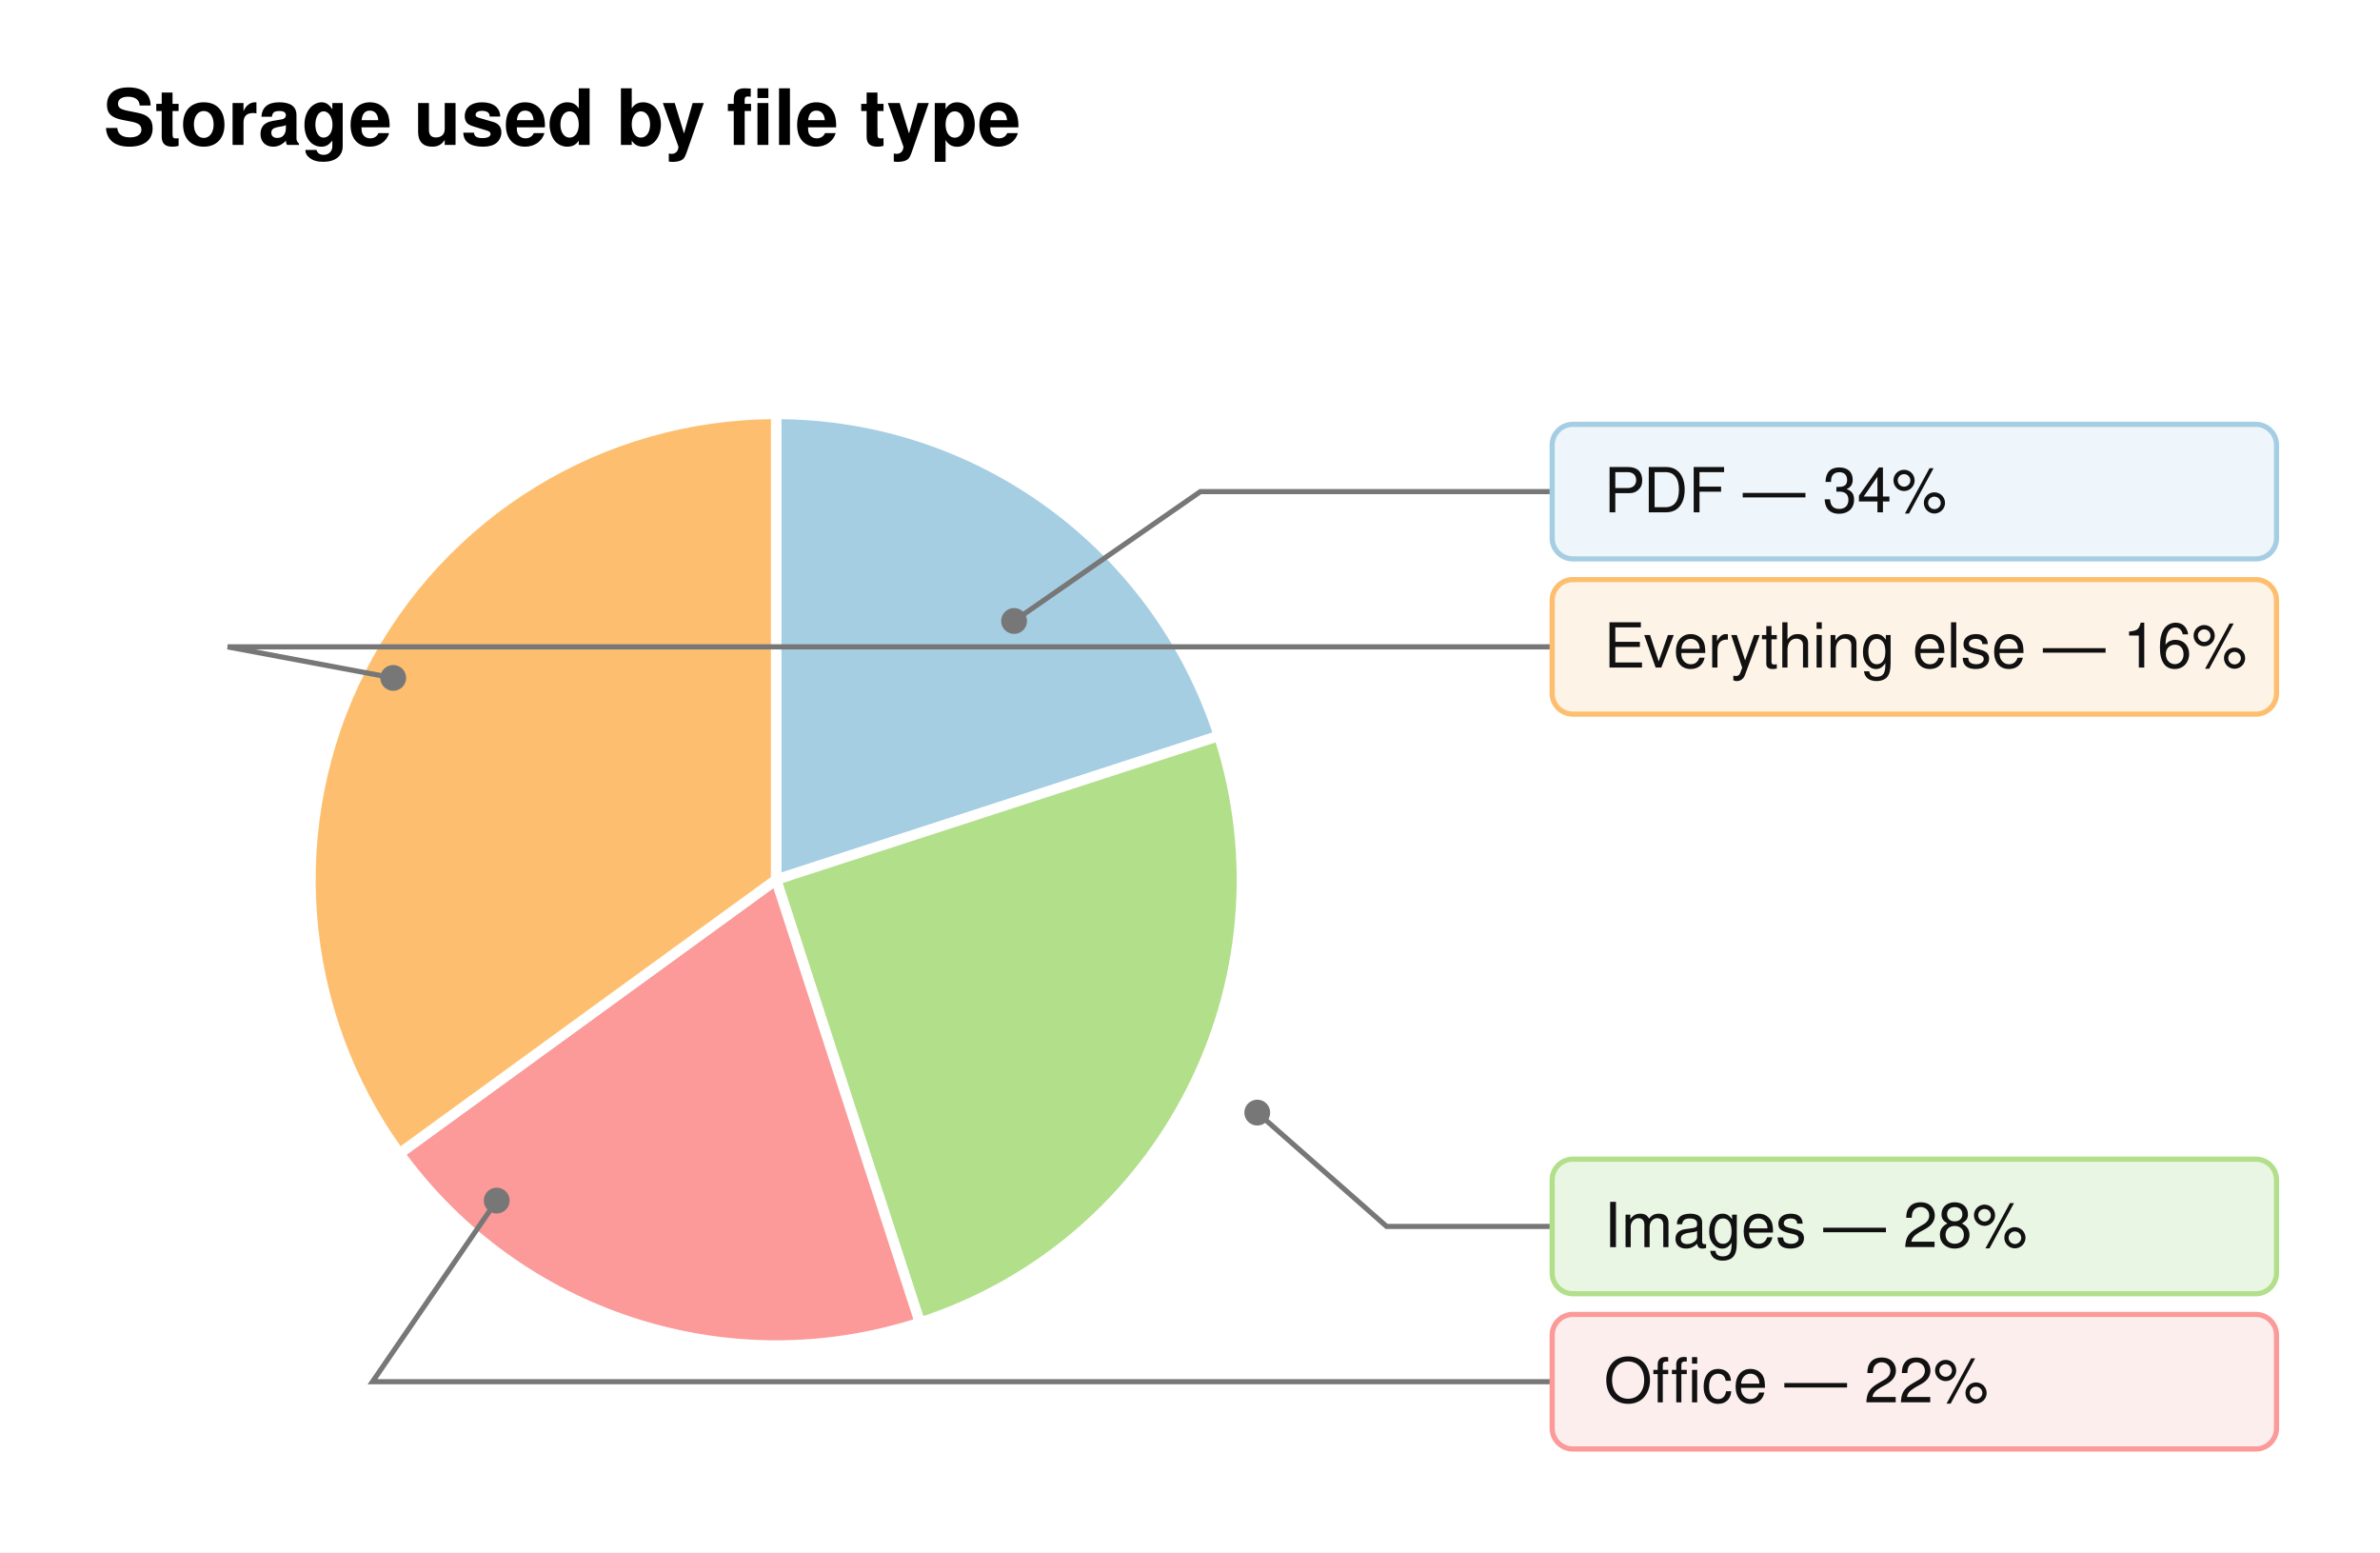
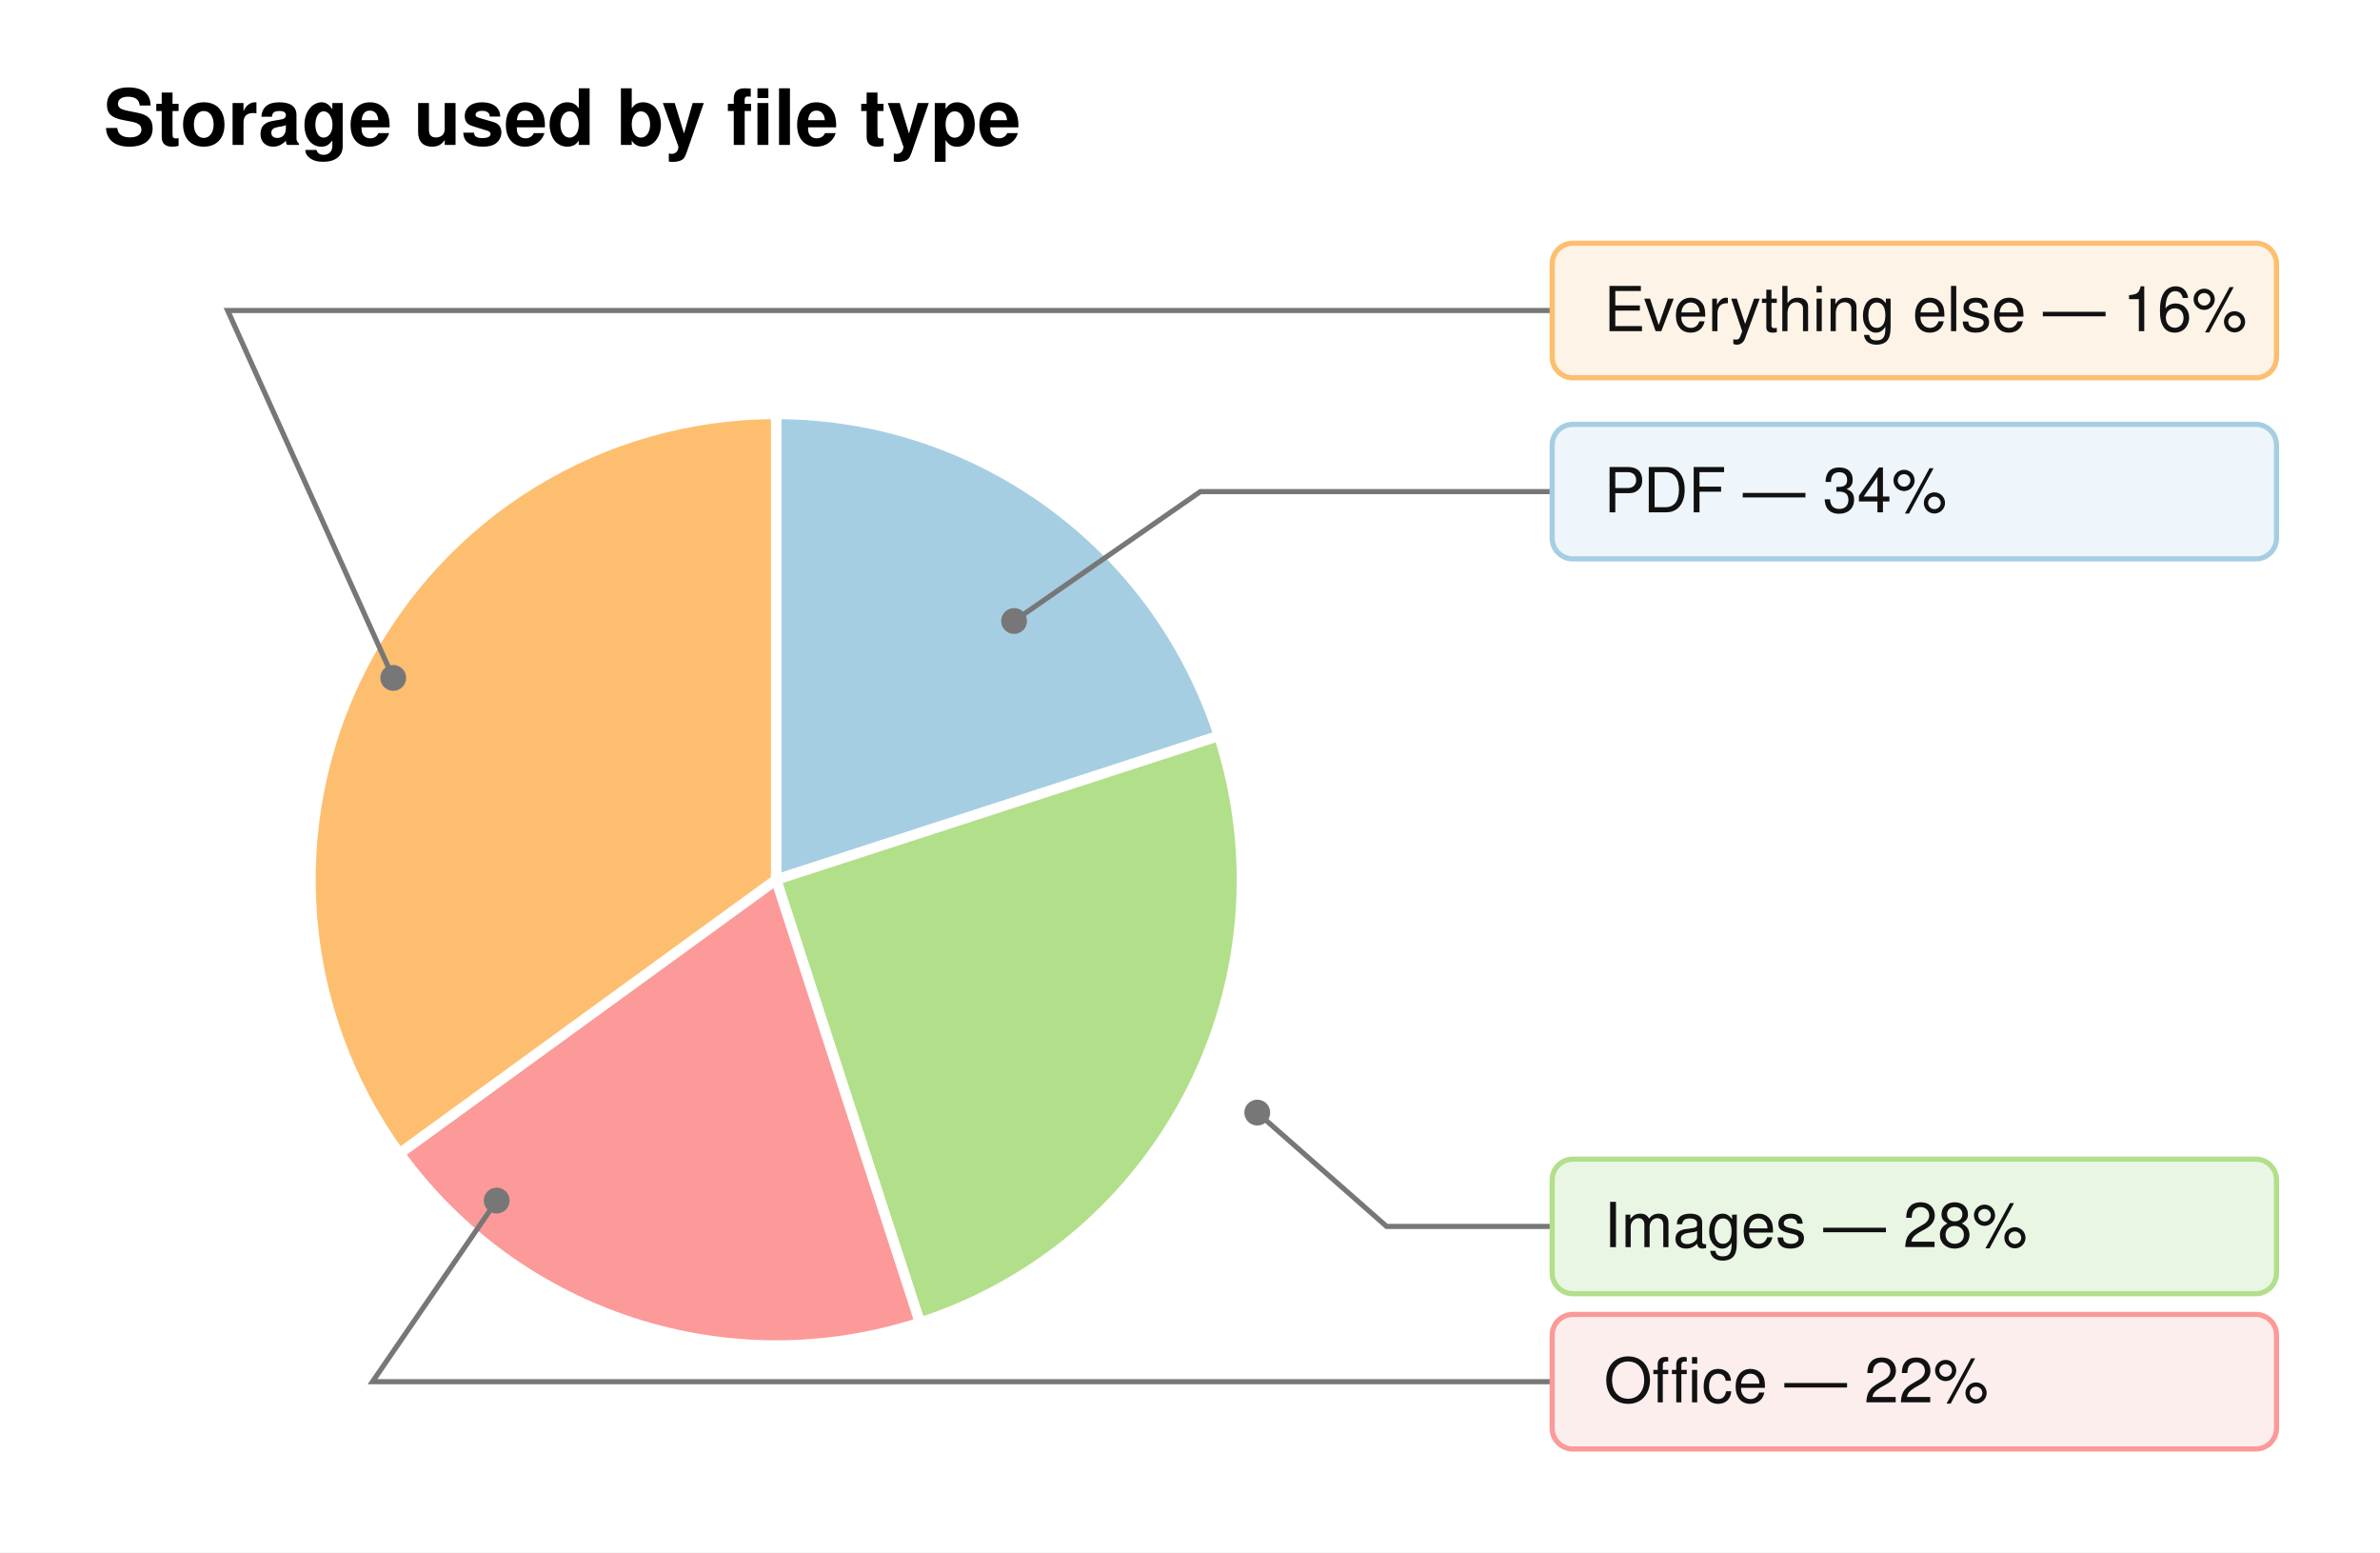
<svg xmlns="http://www.w3.org/2000/svg" width="460" height="300" viewBox="0 0 460 300">
  <rect x="0" y="0" width="460" height="300" fill="white" />
  <text x="20" y="28" font-family="Helvetica, sans-serif" font-size="15" font-weight="bold">Storage used by file type</text>
  <g transform="translate(150,170)" stroke="white" stroke-width="2">
    <path d="M0,0 L0,-90 A90,90 0 0,1 85.6,-27.8 Z" fill="#a6cee3" />
    <path d="M0,0 L85.6,-27.8 A90,90 0 0,1 27.8,85.6 Z" fill="#b2df8a" />
    <path d="M0,0 L27.8,85.6 A90,90 0 0,1 -72.8,52.9 Z" fill="#fb9a99" />
    <path d="M0,0 L-72.8,52.9 A90,90 0 0,1 0,-90 Z" fill="#fdbf6f" />
  </g>
  <g stroke="#777777" stroke-width="1" fill="none">
    <polyline points="196,120 232,95 300,95" />
-     <polyline points="76,131 44,125 300,125" />
+     <polyline points="76,131 44,60 300,60" />
    <polyline points="243,215 268,237 300,237" />
    <polyline points="96,232 72,267 300,267" />
  </g>
  <g fill="#777777">
    <circle cx="196" cy="120" r="2.5" />
    <circle cx="76" cy="131" r="2.5" />
    <circle cx="243" cy="215" r="2.5" />
    <circle cx="96" cy="232" r="2.5" />
  </g>
  <g font-family="Helvetica, sans-serif" font-size="12" fill="#111111">
    <rect x="300" y="82" width="140" height="26" rx="4" fill="#eef6fb" stroke="#a6cee3" />
    <text x="310" y="99">PDF — 34%</text>
-     <rect x="300" y="112" width="140" height="26" rx="4" fill="#fdf3e7" stroke="#fdbf6f" />
-     <text x="310" y="129">Everything else — 16%</text>
+     <rect x="300" y="47" width="140" height="26" rx="4" fill="#fdf3e7" stroke="#fdbf6f" />
+     <text x="310" y="64">Everything else — 16%</text>
    <rect x="300" y="224" width="140" height="26" rx="4" fill="#eaf6e4" stroke="#b2df8a" />
    <text x="310" y="241">Images — 28%</text>
    <rect x="300" y="254" width="140" height="26" rx="4" fill="#fdeeee" stroke="#fb9a99" />
    <text x="310" y="271">Office — 22%</text>
  </g>
</svg>
